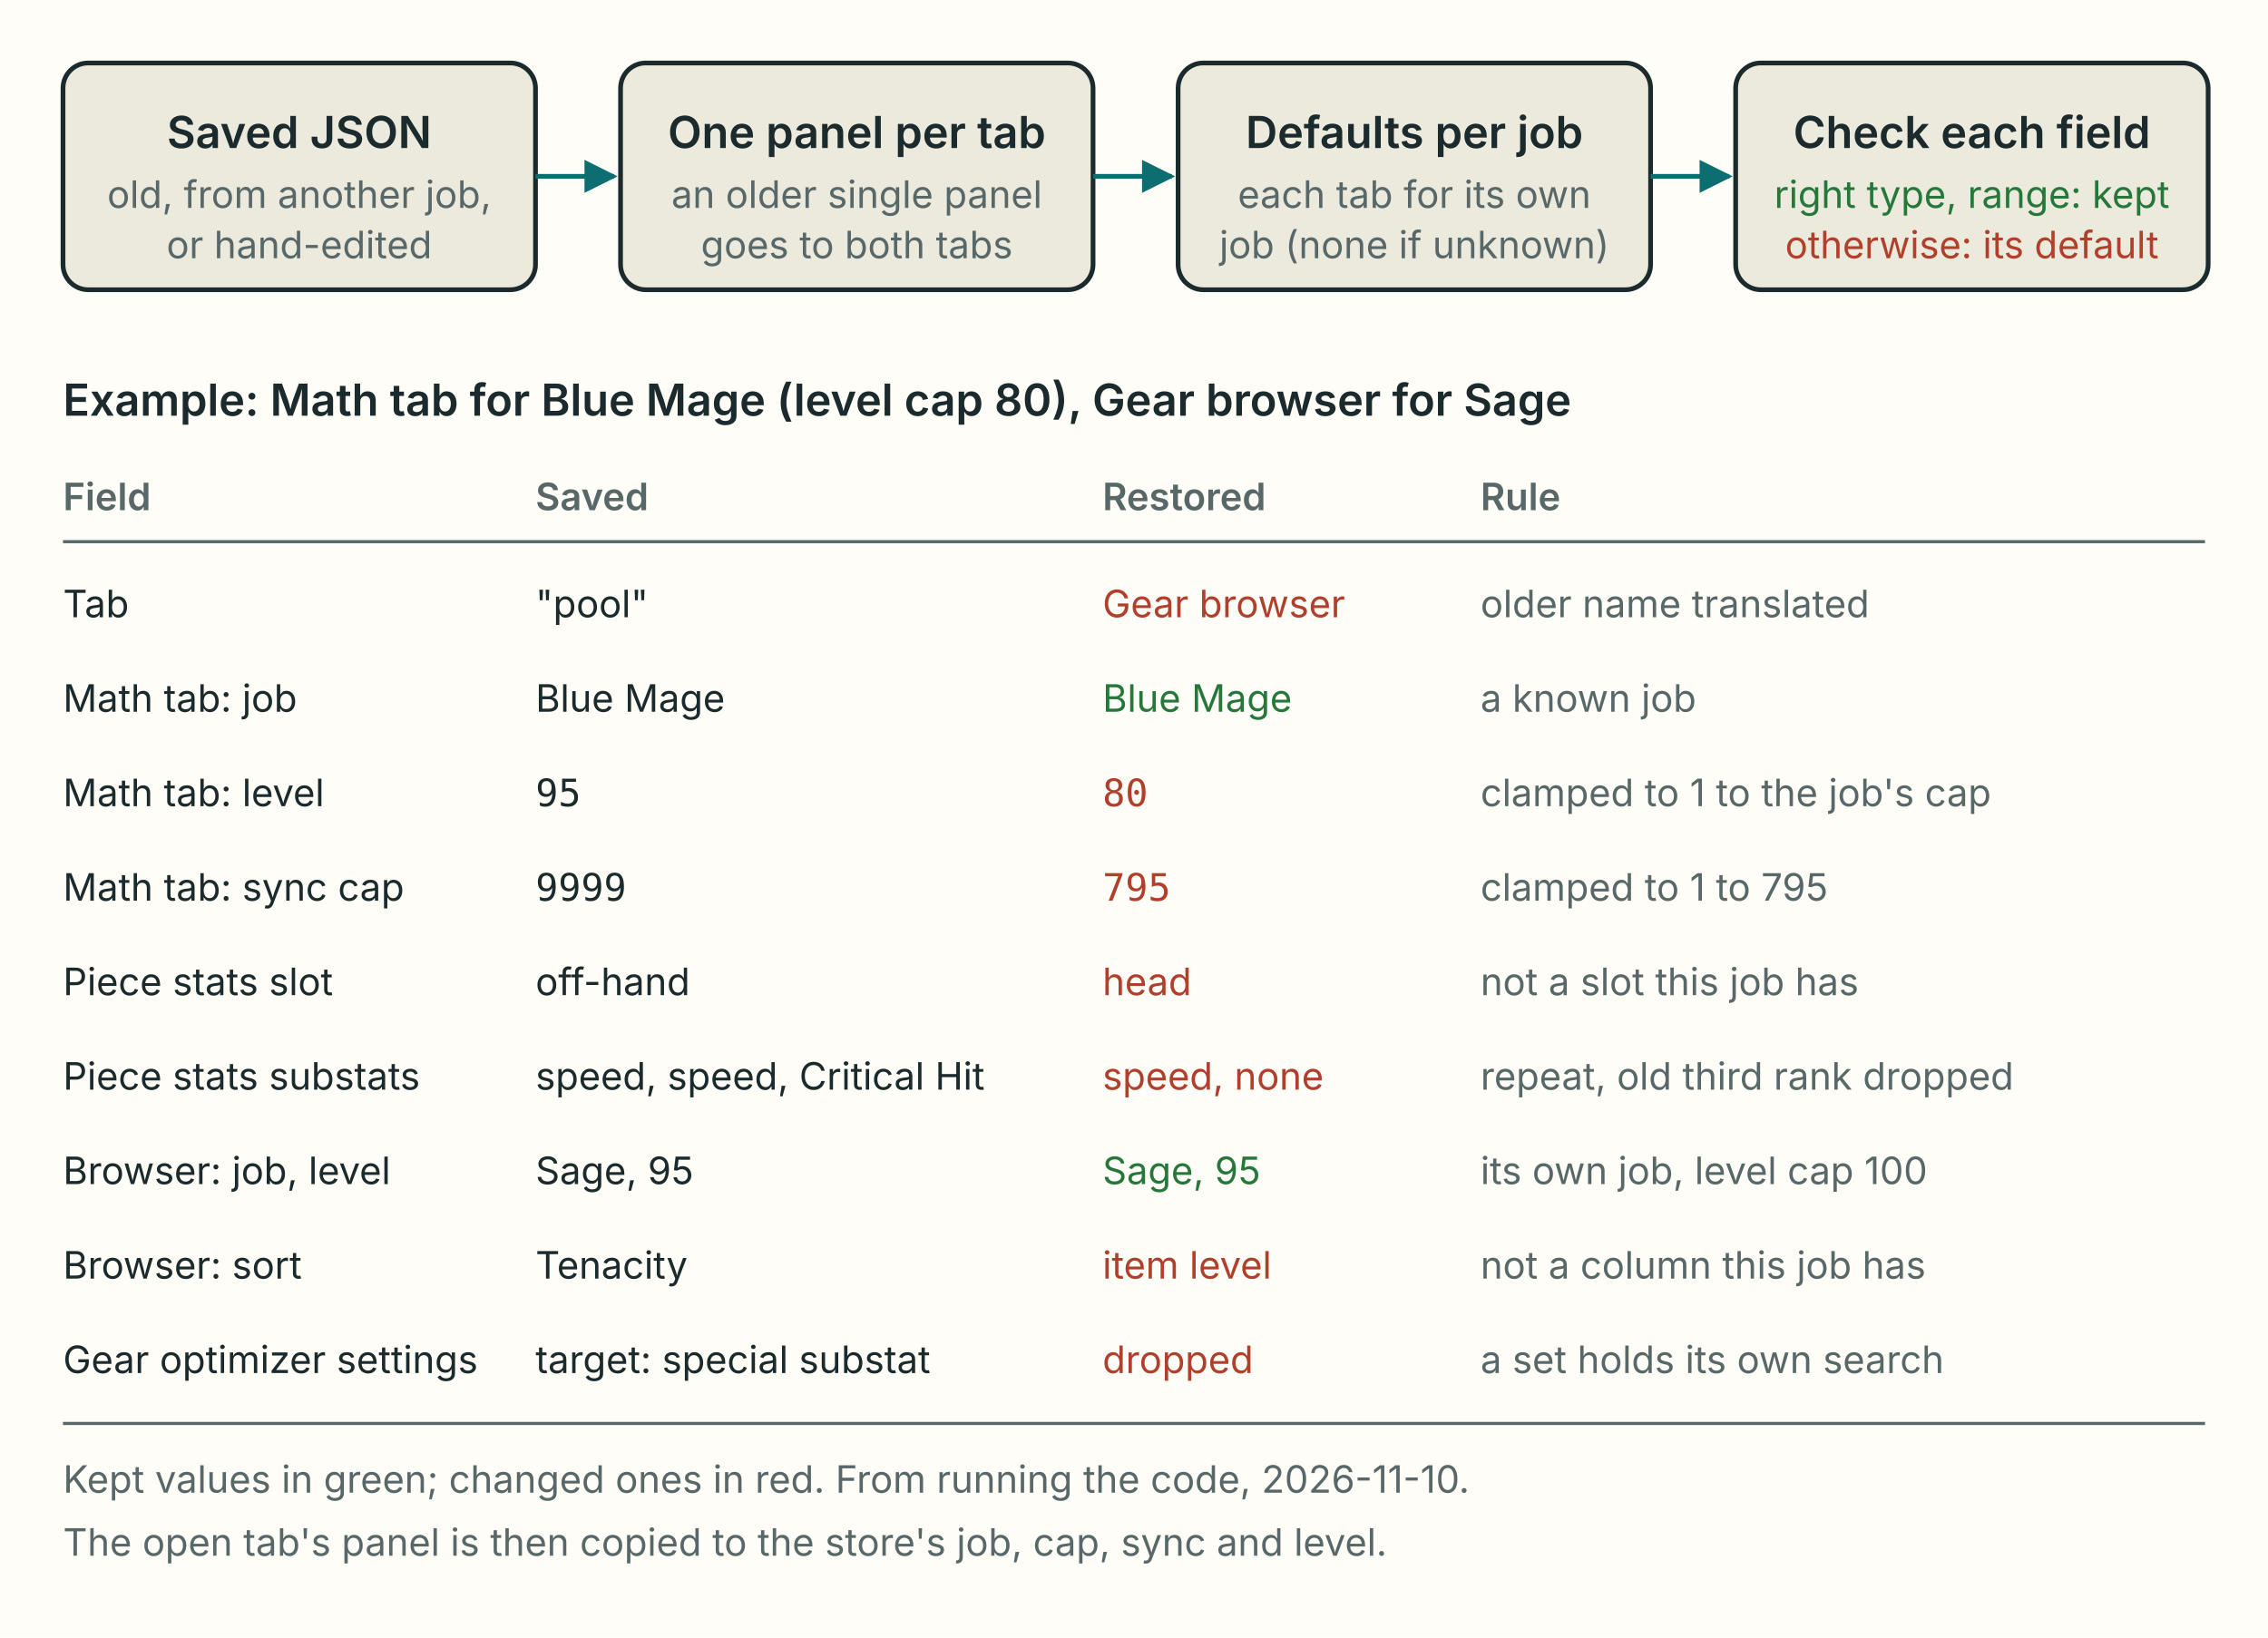
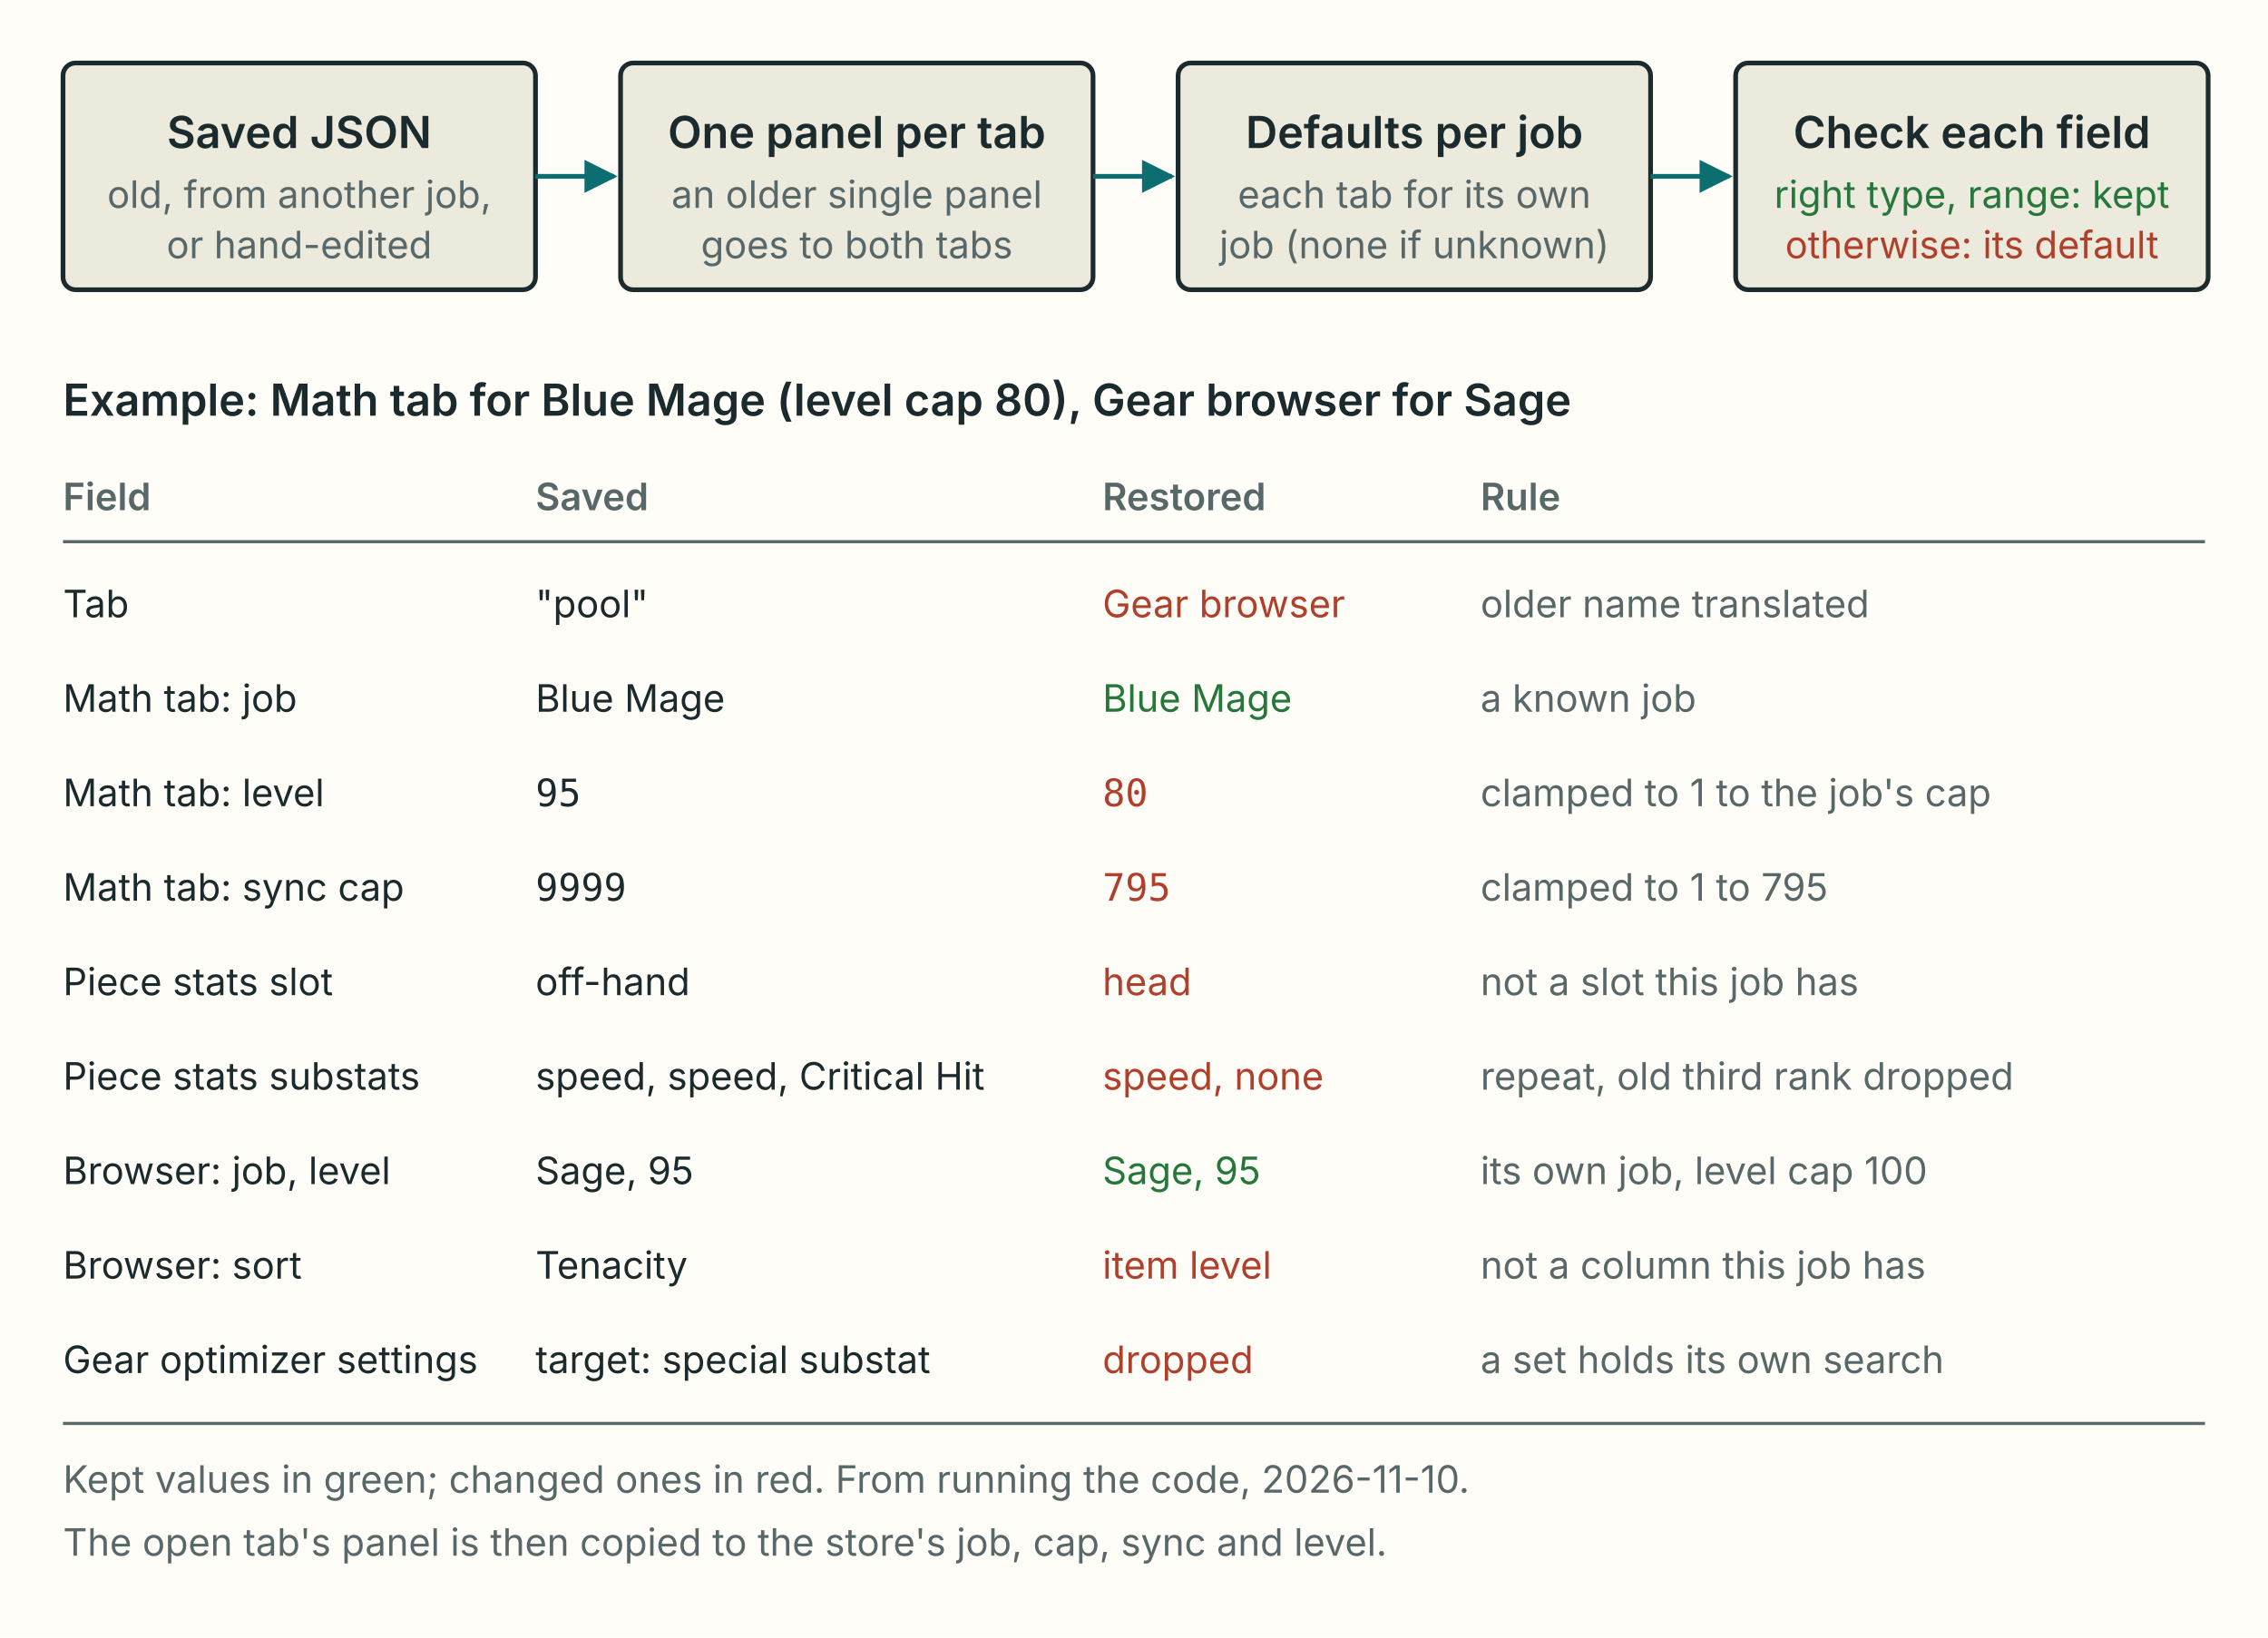
<svg xmlns="http://www.w3.org/2000/svg" viewBox="0 0 720 520" role="img" aria-labelledby="t d">
  <style>
    .bg { fill: #fffdf7; }
    .box { fill: #ece9dd; stroke: #1b2a2c; stroke-width: 1.5; }
    .fg { fill: #1b2a2c; }
    .muted { fill: #586869; }
    .accent { fill: #0d6e72; }
    .bad { fill: #b0402c; }
    .good { fill: #25773a; }
    .flow { fill: none; stroke: #0d6e72; stroke-width: 1.5; }
    .head { fill: #0d6e72; }
    .rule { stroke: #586869; stroke-width: 1; }
    text { font-family: system-ui, -apple-system, "Segoe UI", sans-serif; }
    .t { font-size: 14px; font-weight: 600; }
    .l { font-size: 12px; font-weight: 600; }
    .s { font-size: 12px; }
    .n { font-family: ui-monospace, Consolas, monospace; font-size: 12px; }
    @media (prefers-color-scheme: dark) {
      .bg { fill: #142023; }
      .box { fill: #1b2b2e; stroke: #e5eeed; }
      .fg { fill: #e5eeed; }
      .muted { fill: #92a5a5; }
      .accent { fill: #4cc2b6; }
      .bad { fill: #f08a74; }
      .good { fill: #6cc788; }
      .flow { stroke: #4cc2b6; }
      .head { fill: #4cc2b6; }
      .rule { stroke: #92a5a5; }
    }
  </style>
  <defs>
    <marker id="arrow" viewBox="0 0 10 10" refX="9" refY="5" markerWidth="7" markerHeight="7" orient="auto-start-reverse">
      <path d="M0,0 L10,5 L0,10 z" class="head" />
    </marker>
  </defs>
  <rect class="bg" x="0" y="0" width="720" height="520" />
-   <rect class="box" x="20" y="20" width="150" height="72" rx="8" />
+   <rect class="box" x="20" y="20" width="150" height="72" rx="4" />
  <text class="fg t" x="95" y="47" text-anchor="middle">Saved JSON</text>
  <text class="muted s" x="95" y="66" text-anchor="middle">old, from another job,</text>
  <text class="muted s" x="95" y="82" text-anchor="middle">or hand-edited</text>
-   <rect class="box" x="197" y="20" width="150" height="72" rx="8" />
+   <rect class="box" x="197" y="20" width="150" height="72" rx="4" />
  <text class="fg t" x="272" y="47" text-anchor="middle">One panel per tab</text>
  <text class="muted s" x="272" y="66" text-anchor="middle">an older single panel</text>
  <text class="muted s" x="272" y="82" text-anchor="middle">goes to both tabs</text>
-   <rect class="box" x="374" y="20" width="150" height="72" rx="8" />
+   <rect class="box" x="374" y="20" width="150" height="72" rx="4" />
  <text class="fg t" x="449" y="47" text-anchor="middle">Defaults per job</text>
  <text class="muted s" x="449" y="66" text-anchor="middle">each tab for its own</text>
  <text class="muted s" x="449" y="82" text-anchor="middle">job (none if unknown)</text>
-   <rect class="box" x="551" y="20" width="150" height="72" rx="8" />
+   <rect class="box" x="551" y="20" width="150" height="72" rx="4" />
  <text class="fg t" x="626" y="47" text-anchor="middle">Check each field</text>
  <text class="good s" x="626" y="66" text-anchor="middle">right type, range: kept</text>
  <text class="bad s" x="626" y="82" text-anchor="middle">otherwise: its default</text>
  <line class="flow" x1="170" y1="56" x2="195" y2="56" marker-end="url(#arrow)" />
  <line class="flow" x1="347" y1="56" x2="372" y2="56" marker-end="url(#arrow)" />
  <line class="flow" x1="524" y1="56" x2="549" y2="56" marker-end="url(#arrow)" />
  <text class="fg t" x="20" y="132">Example: Math tab for Blue Mage (level cap 80), Gear browser for Sage</text>
  <text class="muted l" x="20" y="162">Field</text>
  <text class="muted l" x="170" y="162">Saved</text>
  <text class="muted l" x="350" y="162">Restored</text>
  <text class="muted l" x="470" y="162">Rule</text>
  <line class="rule" x1="20" y1="172" x2="700" y2="172" />
  <text class="fg s" x="20" y="196">Tab</text>
  <text class="fg s" x="170" y="196">"pool"</text>
  <text class="bad s" x="350" y="196">Gear browser</text>
  <text class="muted s" x="470" y="196">older name translated</text>
  <text class="fg s" x="20" y="226">Math tab: job</text>
  <text class="fg s" x="170" y="226">Blue Mage</text>
  <text class="good s" x="350" y="226">Blue Mage</text>
  <text class="muted s" x="470" y="226">a known job</text>
  <text class="fg s" x="20" y="256">Math tab: level</text>
  <text class="fg n" x="170" y="256">95</text>
  <text class="bad n" x="350" y="256">80</text>
  <text class="muted s" x="470" y="256">clamped to 1 to the job's cap</text>
  <text class="fg s" x="20" y="286">Math tab: sync cap</text>
  <text class="fg n" x="170" y="286">9999</text>
  <text class="bad n" x="350" y="286">795</text>
  <text class="muted s" x="470" y="286">clamped to 1 to 795</text>
  <text class="fg s" x="20" y="316">Piece stats slot</text>
  <text class="fg s" x="170" y="316">off-hand</text>
  <text class="bad s" x="350" y="316">head</text>
  <text class="muted s" x="470" y="316">not a slot this job has</text>
  <text class="fg s" x="20" y="346">Piece stats substats</text>
  <text class="fg s" x="170" y="346">speed, speed, Critical Hit</text>
  <text class="bad s" x="350" y="346">speed, none</text>
  <text class="muted s" x="470" y="346">repeat, old third rank dropped</text>
  <text class="fg s" x="20" y="376">Browser: job, level</text>
  <text class="fg s" x="170" y="376">Sage, 95</text>
  <text class="good s" x="350" y="376">Sage, 95</text>
  <text class="muted s" x="470" y="376">its own job, level cap 100</text>
  <text class="fg s" x="20" y="406">Browser: sort</text>
  <text class="fg s" x="170" y="406">Tenacity</text>
  <text class="bad s" x="350" y="406">item level</text>
  <text class="muted s" x="470" y="406">not a column this job has</text>
  <text class="fg s" x="20" y="436">Gear optimizer settings</text>
  <text class="fg s" x="170" y="436">target: special substat</text>
  <text class="bad s" x="350" y="436">dropped</text>
  <text class="muted s" x="470" y="436">a set holds its own search</text>
  <line class="rule" x1="20" y1="452" x2="700" y2="452" />
  <text class="muted s" x="20" y="474">Kept values in green; changed ones in red. From running the code, 2026-11-10.</text>
  <text class="muted s" x="20" y="494">The open tab's panel is then copied to the store's job, cap, sync and level.</text>
</svg>
